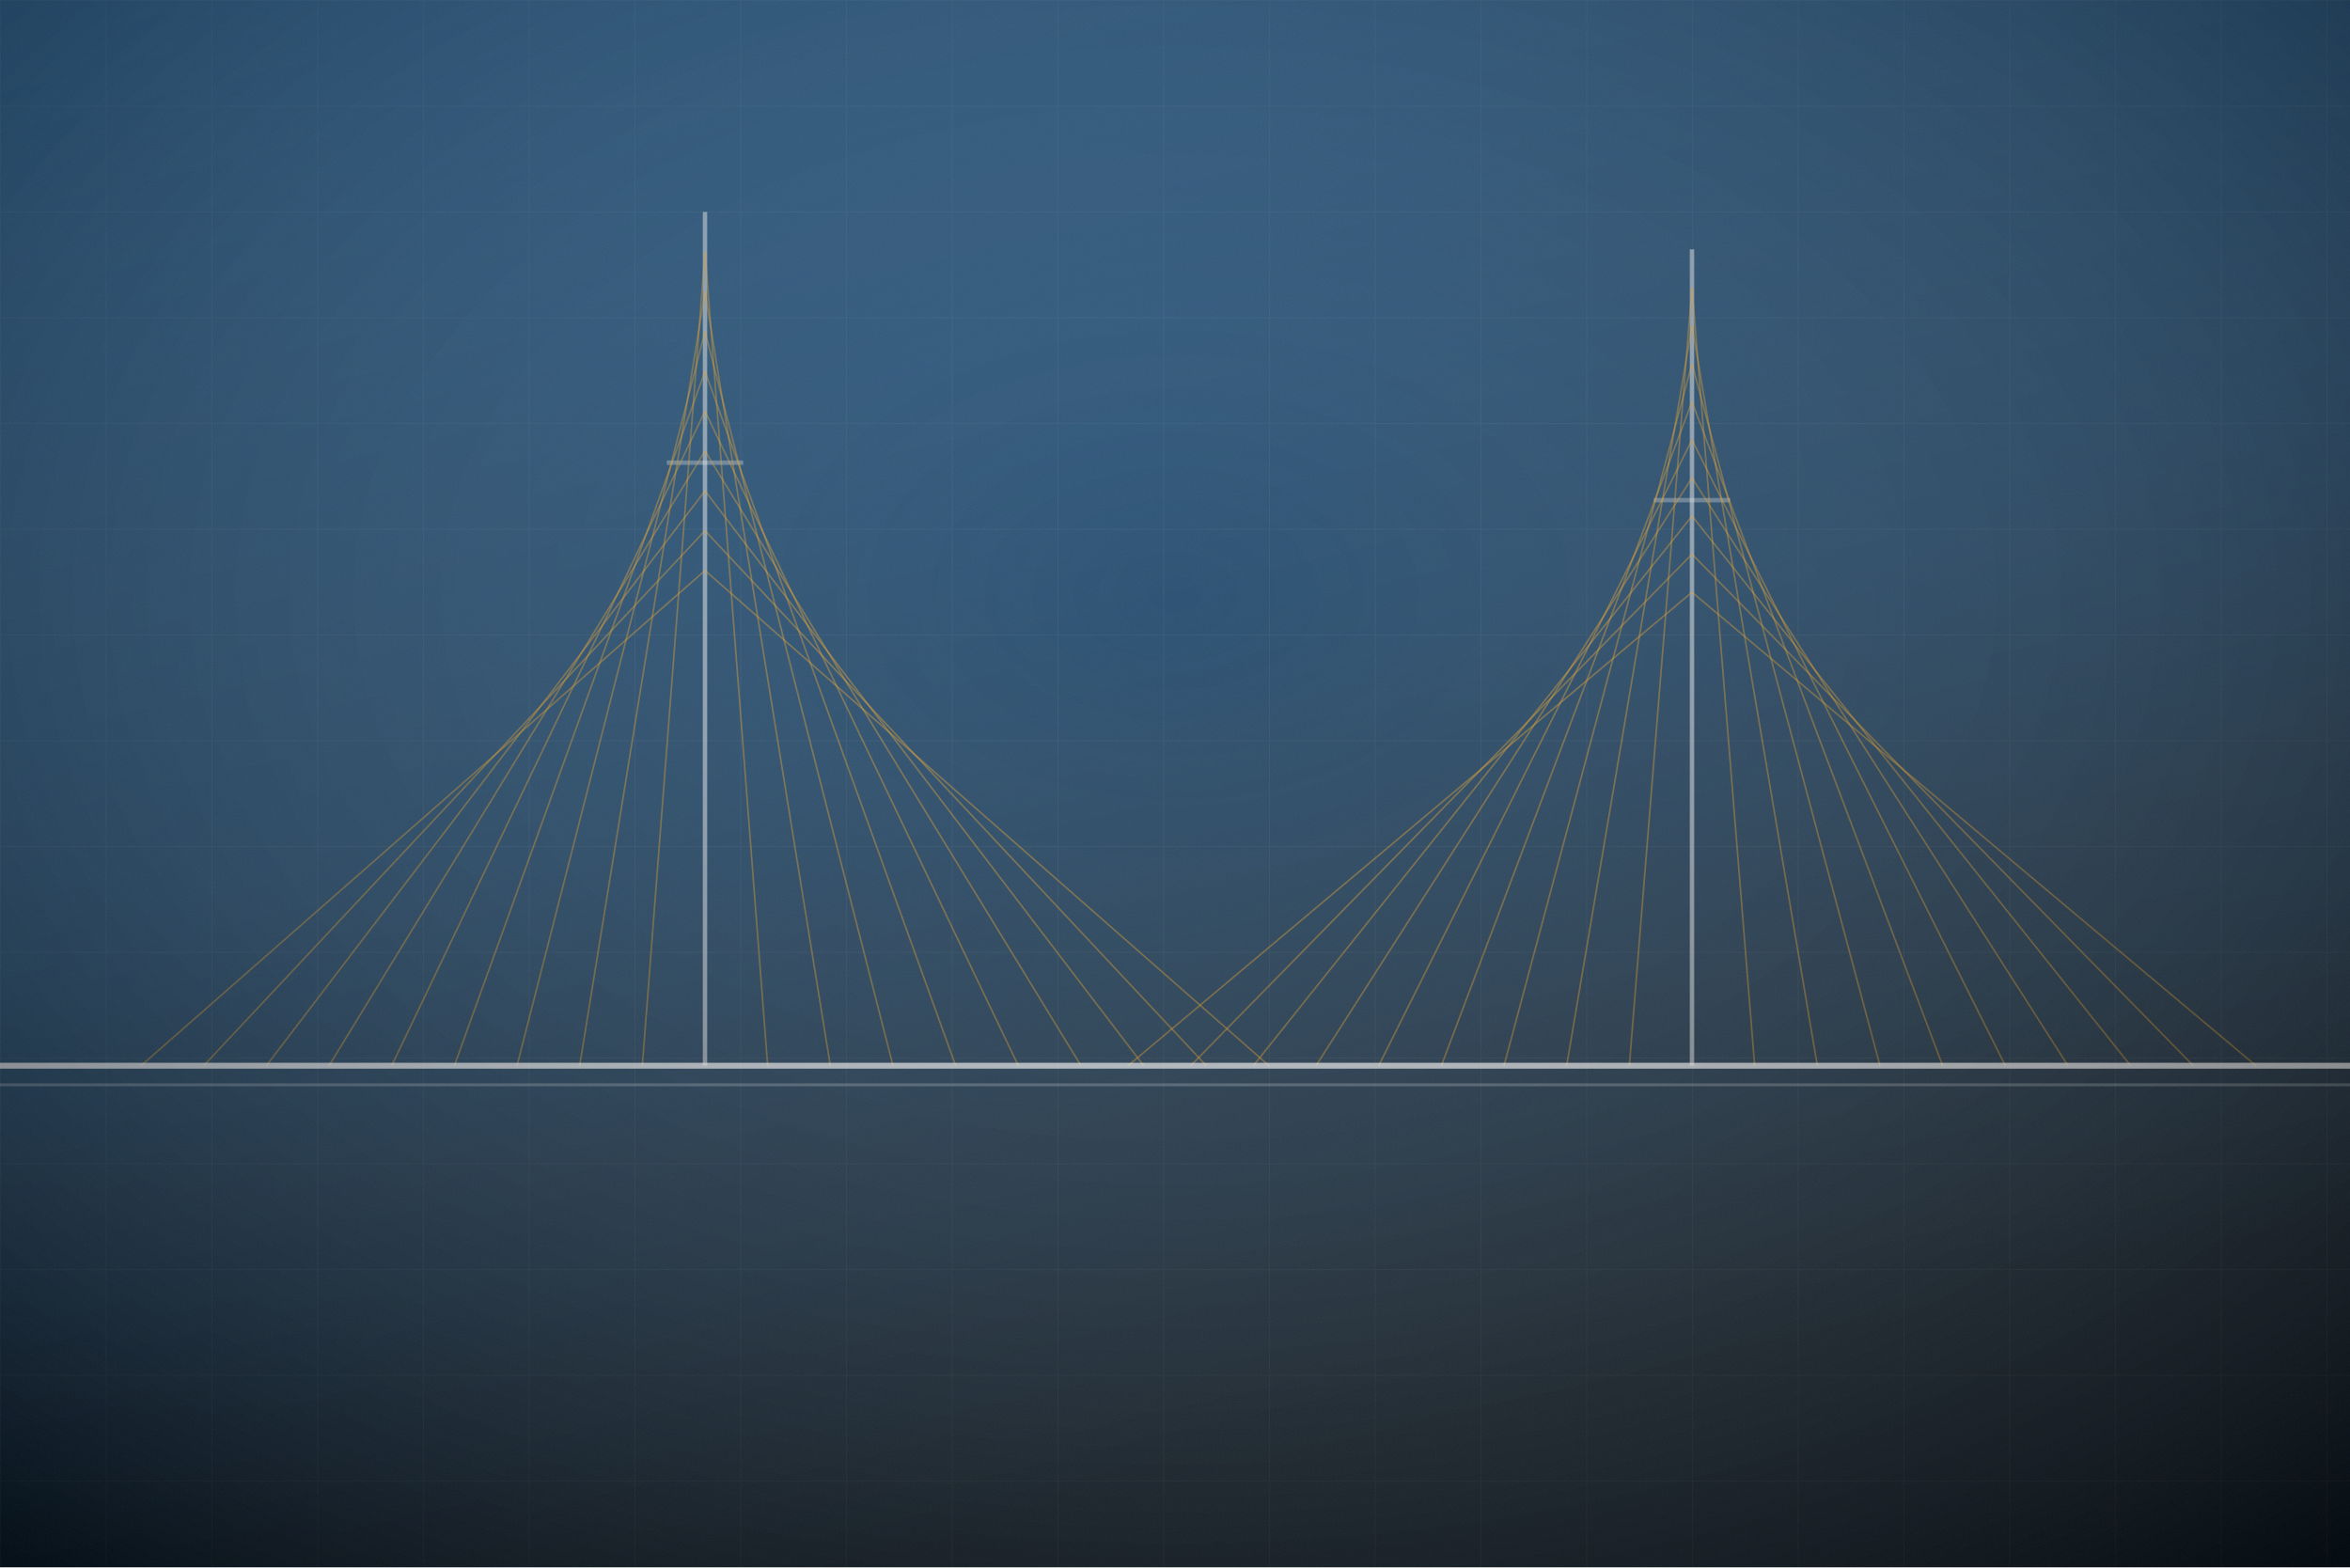
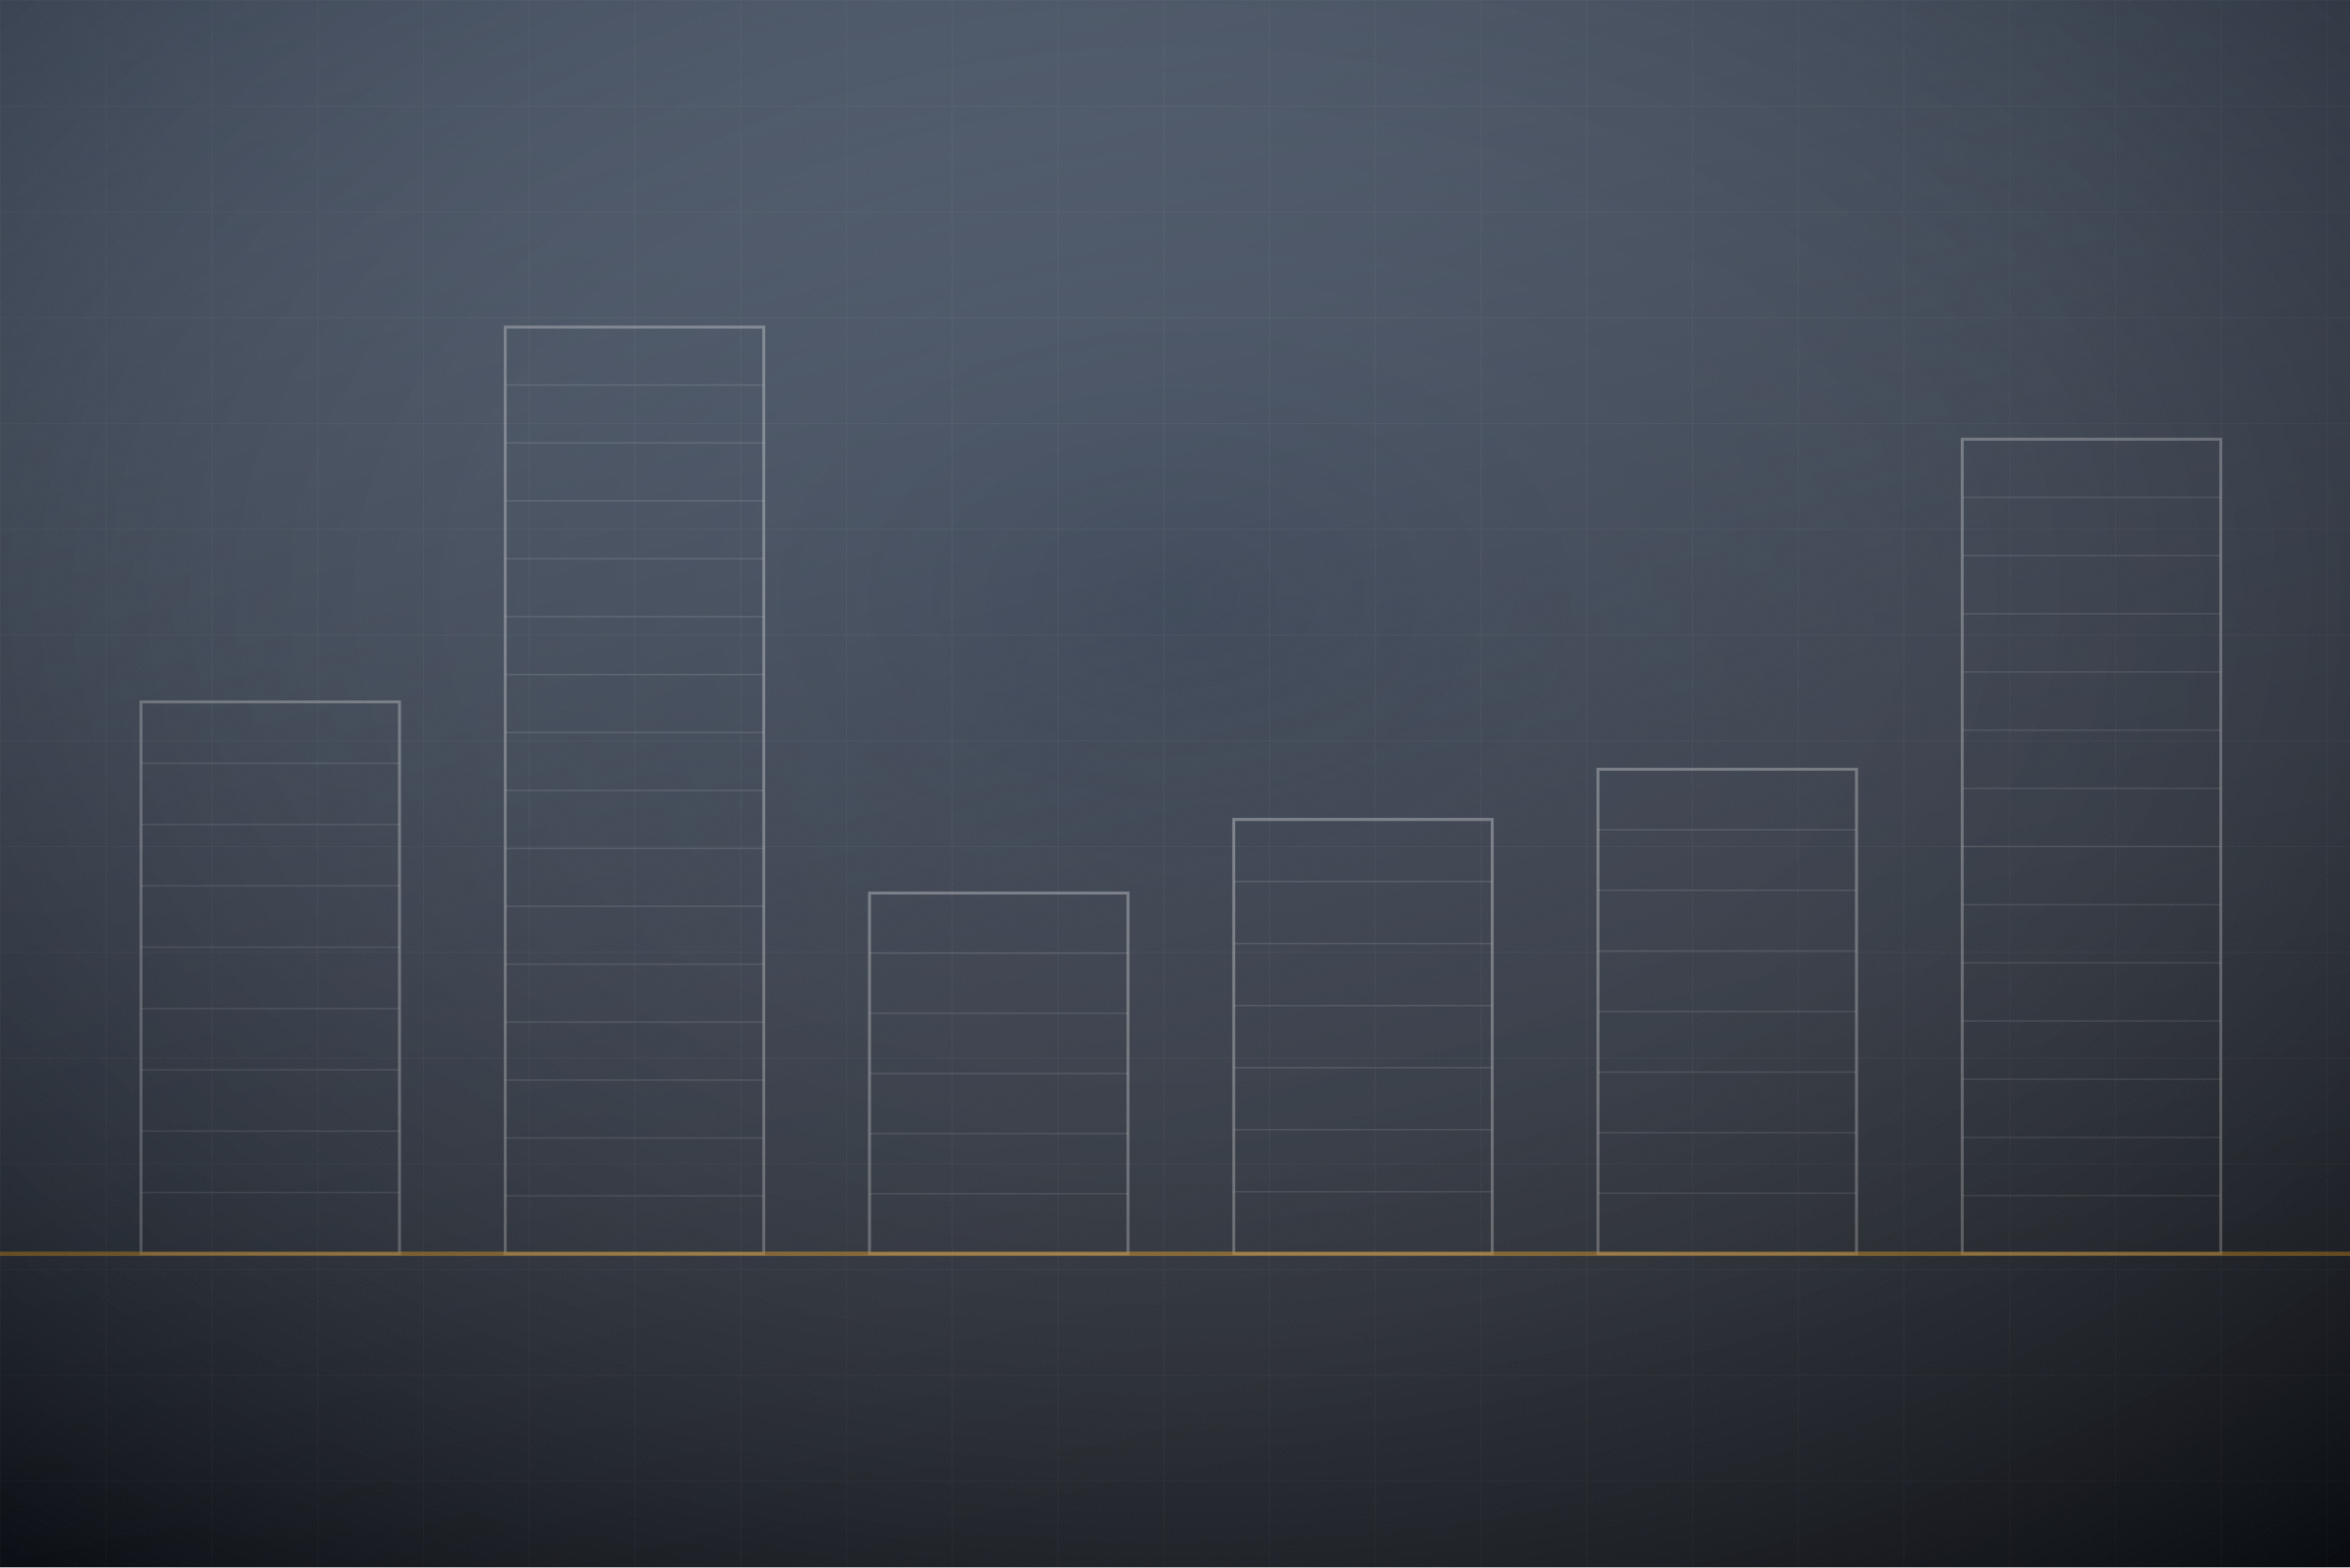
- <svg xmlns="http://www.w3.org/2000/svg" width="1600" height="1067" viewBox="0 0 1600 1067" role="img" aria-label="Meridian Construct">
+ <svg xmlns="http://www.w3.org/2000/svg" width="1600" height="1067" viewBox="0 0 1600 1067" role="img" aria-label="Universal Structural Steel">
  <defs>
    <linearGradient id="gvid01" x1="0" y1="0" x2="0.35" y2="1">
-       <stop offset="0%" stop-color="#0f4c81" />
-       <stop offset="55%" stop-color="#0a3459" />
-       <stop offset="100%" stop-color="#04121e" />
+       <stop offset="0%" stop-color="#3b4c66" />
+       <stop offset="55%" stop-color="#1e293b" />
+       <stop offset="100%" stop-color="#0c111c" />
    </linearGradient>
    <radialGradient id="vvid01" cx="50%" cy="38%" r="78%">
      <stop offset="0%" stop-color="#fff" stop-opacity="0.14" />
      <stop offset="100%" stop-color="#000" stop-opacity="0.5" />
    </radialGradient>
    <pattern id="pvid01" width="72" height="72" patternUnits="userSpaceOnUse">
      <path d="M72 0 L0 0 0 72" fill="none" stroke="rgba(255,255,255,.055)" stroke-width="1" />
    </pattern>
    <filter id="nvid01">
      <feTurbulence type="fractalNoise" baseFrequency="0.9" numOctaves="3" />
      <feColorMatrix type="saturate" values="0" />
    </filter>
  </defs>
  <rect width="1600" height="1067" fill="url(#gvid01)" />
  <rect width="1600" height="1067" fill="url(#pvid01)" />
-   <line x1="480" y1="144.274" x2="480" y2="725.56" stroke="rgba(255,255,255,.5)" stroke-width="3" />
-   <line x1="454" y1="314.994" x2="506" y2="314.994" stroke="rgba(255,255,255,.32)" stroke-width="3" />
-   <line x1="480" y1="171.401" x2="437.333" y2="725.56" stroke="rgba(245,158,11,.4)" stroke-width="1.1" />
-   <line x1="480" y1="171.401" x2="522.667" y2="725.56" stroke="rgba(245,158,11,.4)" stroke-width="1.1" />
-   <line x1="480" y1="198.528" x2="394.667" y2="725.56" stroke="rgba(245,158,11,.4)" stroke-width="1.1" />
-   <line x1="480" y1="198.528" x2="565.333" y2="725.56" stroke="rgba(245,158,11,.4)" stroke-width="1.1" />
-   <line x1="480" y1="225.654" x2="352" y2="725.56" stroke="rgba(245,158,11,.4)" stroke-width="1.1" />
-   <line x1="480" y1="225.654" x2="608" y2="725.56" stroke="rgba(245,158,11,.4)" stroke-width="1.1" />
-   <line x1="480" y1="252.781" x2="309.333" y2="725.56" stroke="rgba(245,158,11,.4)" stroke-width="1.1" />
-   <line x1="480" y1="252.781" x2="650.667" y2="725.56" stroke="rgba(245,158,11,.4)" stroke-width="1.1" />
-   <line x1="480" y1="279.908" x2="266.667" y2="725.56" stroke="rgba(245,158,11,.4)" stroke-width="1.1" />
-   <line x1="480" y1="279.908" x2="693.333" y2="725.56" stroke="rgba(245,158,11,.4)" stroke-width="1.1" />
-   <line x1="480" y1="307.034" x2="224" y2="725.56" stroke="rgba(245,158,11,.4)" stroke-width="1.1" />
-   <line x1="480" y1="307.034" x2="736" y2="725.56" stroke="rgba(245,158,11,.4)" stroke-width="1.1" />
-   <line x1="480" y1="334.161" x2="181.333" y2="725.56" stroke="rgba(245,158,11,.4)" stroke-width="1.1" />
-   <line x1="480" y1="334.161" x2="778.667" y2="725.56" stroke="rgba(245,158,11,.4)" stroke-width="1.1" />
-   <line x1="480" y1="361.288" x2="138.667" y2="725.56" stroke="rgba(245,158,11,.4)" stroke-width="1.1" />
-   <line x1="480" y1="361.288" x2="821.333" y2="725.56" stroke="rgba(245,158,11,.4)" stroke-width="1.1" />
-   <line x1="480" y1="388.414" x2="96" y2="725.56" stroke="rgba(245,158,11,.4)" stroke-width="1.1" />
-   <line x1="480" y1="388.414" x2="864" y2="725.56" stroke="rgba(245,158,11,.4)" stroke-width="1.1" />
-   <line x1="1152" y1="169.792" x2="1152" y2="725.56" stroke="rgba(255,255,255,.5)" stroke-width="3" />
-   <line x1="1126" y1="340.512" x2="1178" y2="340.512" stroke="rgba(255,255,255,.32)" stroke-width="3" />
-   <line x1="1152" y1="195.728" x2="1109.333" y2="725.56" stroke="rgba(245,158,11,.4)" stroke-width="1.1" />
-   <line x1="1152" y1="195.728" x2="1194.667" y2="725.56" stroke="rgba(245,158,11,.4)" stroke-width="1.1" />
-   <line x1="1152" y1="221.664" x2="1066.667" y2="725.56" stroke="rgba(245,158,11,.4)" stroke-width="1.1" />
-   <line x1="1152" y1="221.664" x2="1237.333" y2="725.56" stroke="rgba(245,158,11,.4)" stroke-width="1.1" />
-   <line x1="1152" y1="247.6" x2="1024" y2="725.56" stroke="rgba(245,158,11,.4)" stroke-width="1.1" />
-   <line x1="1152" y1="247.6" x2="1280" y2="725.56" stroke="rgba(245,158,11,.4)" stroke-width="1.1" />
-   <line x1="1152" y1="273.536" x2="981.333" y2="725.56" stroke="rgba(245,158,11,.4)" stroke-width="1.1" />
-   <line x1="1152" y1="273.536" x2="1322.667" y2="725.56" stroke="rgba(245,158,11,.4)" stroke-width="1.1" />
-   <line x1="1152" y1="299.471" x2="938.667" y2="725.56" stroke="rgba(245,158,11,.4)" stroke-width="1.1" />
-   <line x1="1152" y1="299.471" x2="1365.333" y2="725.56" stroke="rgba(245,158,11,.4)" stroke-width="1.1" />
-   <line x1="1152" y1="325.407" x2="896" y2="725.56" stroke="rgba(245,158,11,.4)" stroke-width="1.1" />
-   <line x1="1152" y1="325.407" x2="1408" y2="725.56" stroke="rgba(245,158,11,.4)" stroke-width="1.1" />
-   <line x1="1152" y1="351.343" x2="853.333" y2="725.56" stroke="rgba(245,158,11,.4)" stroke-width="1.1" />
-   <line x1="1152" y1="351.343" x2="1450.667" y2="725.56" stroke="rgba(245,158,11,.4)" stroke-width="1.1" />
-   <line x1="1152" y1="377.279" x2="810.667" y2="725.56" stroke="rgba(245,158,11,.4)" stroke-width="1.1" />
-   <line x1="1152" y1="377.279" x2="1493.333" y2="725.56" stroke="rgba(245,158,11,.4)" stroke-width="1.1" />
-   <line x1="1152" y1="403.215" x2="768" y2="725.56" stroke="rgba(245,158,11,.4)" stroke-width="1.1" />
-   <line x1="1152" y1="403.215" x2="1536" y2="725.56" stroke="rgba(245,158,11,.4)" stroke-width="1.1" />
-   <line x1="0" y1="725.56" x2="1600" y2="725.56" stroke="rgba(255,255,255,.72)" stroke-width="4" />
-   <line x1="0" y1="738.56" x2="1600" y2="738.56" stroke="rgba(255,255,255,.24)" stroke-width="2" />
+   <rect x="96" y="477.856" width="176" height="375.744" fill="none" stroke="rgba(255,255,255,.34)" stroke-width="2" />
+   <line x1="96" y1="519.606" x2="272" y2="519.606" stroke="rgba(255,255,255,.13)" stroke-width="1" />
+   <line x1="96" y1="561.355" x2="272" y2="561.355" stroke="rgba(255,255,255,.13)" stroke-width="1" />
+   <line x1="96" y1="603.104" x2="272" y2="603.104" stroke="rgba(255,255,255,.13)" stroke-width="1" />
+   <line x1="96" y1="644.853" x2="272" y2="644.853" stroke="rgba(255,255,255,.13)" stroke-width="1" />
+   <line x1="96" y1="686.603" x2="272" y2="686.603" stroke="rgba(255,255,255,.13)" stroke-width="1" />
+   <line x1="96" y1="728.352" x2="272" y2="728.352" stroke="rgba(255,255,255,.13)" stroke-width="1" />
+   <line x1="96" y1="770.101" x2="272" y2="770.101" stroke="rgba(255,255,255,.13)" stroke-width="1" />
+   <line x1="96" y1="811.851" x2="272" y2="811.851" stroke="rgba(255,255,255,.13)" stroke-width="1" />
+   <rect x="344" y="222.676" width="176" height="630.924" fill="none" stroke="rgba(255,255,255,.34)" stroke-width="2" />
+   <line x1="344" y1="262.109" x2="520" y2="262.109" stroke="rgba(255,255,255,.13)" stroke-width="1" />
+   <line x1="344" y1="301.542" x2="520" y2="301.542" stroke="rgba(255,255,255,.13)" stroke-width="1" />
+   <line x1="344" y1="340.975" x2="520" y2="340.975" stroke="rgba(255,255,255,.13)" stroke-width="1" />
+   <line x1="344" y1="380.407" x2="520" y2="380.407" stroke="rgba(255,255,255,.13)" stroke-width="1" />
+   <line x1="344" y1="419.84" x2="520" y2="419.84" stroke="rgba(255,255,255,.13)" stroke-width="1" />
+   <line x1="344" y1="459.273" x2="520" y2="459.273" stroke="rgba(255,255,255,.13)" stroke-width="1" />
+   <line x1="344" y1="498.706" x2="520" y2="498.706" stroke="rgba(255,255,255,.13)" stroke-width="1" />
+   <line x1="344" y1="538.138" x2="520" y2="538.138" stroke="rgba(255,255,255,.13)" stroke-width="1" />
+   <line x1="344" y1="577.571" x2="520" y2="577.571" stroke="rgba(255,255,255,.13)" stroke-width="1" />
+   <line x1="344" y1="617.004" x2="520" y2="617.004" stroke="rgba(255,255,255,.13)" stroke-width="1" />
+   <line x1="344" y1="656.436" x2="520" y2="656.436" stroke="rgba(255,255,255,.13)" stroke-width="1" />
+   <line x1="344" y1="695.869" x2="520" y2="695.869" stroke="rgba(255,255,255,.13)" stroke-width="1" />
+   <line x1="344" y1="735.302" x2="520" y2="735.302" stroke="rgba(255,255,255,.13)" stroke-width="1" />
+   <line x1="344" y1="774.735" x2="520" y2="774.735" stroke="rgba(255,255,255,.13)" stroke-width="1" />
+   <line x1="344" y1="814.167" x2="520" y2="814.167" stroke="rgba(255,255,255,.13)" stroke-width="1" />
+   <rect x="592" y="608.003" width="176" height="245.597" fill="none" stroke="rgba(255,255,255,.34)" stroke-width="2" />
+   <line x1="592" y1="648.936" x2="768" y2="648.936" stroke="rgba(255,255,255,.13)" stroke-width="1" />
+   <line x1="592" y1="689.869" x2="768" y2="689.869" stroke="rgba(255,255,255,.13)" stroke-width="1" />
+   <line x1="592" y1="730.802" x2="768" y2="730.802" stroke="rgba(255,255,255,.13)" stroke-width="1" />
+   <line x1="592" y1="771.734" x2="768" y2="771.734" stroke="rgba(255,255,255,.13)" stroke-width="1" />
+   <line x1="592" y1="812.667" x2="768" y2="812.667" stroke="rgba(255,255,255,.13)" stroke-width="1" />
+   <rect x="840" y="557.901" width="176" height="295.699" fill="none" stroke="rgba(255,255,255,.34)" stroke-width="2" />
+   <line x1="840" y1="600.144" x2="1016" y2="600.144" stroke="rgba(255,255,255,.13)" stroke-width="1" />
+   <line x1="840" y1="642.386" x2="1016" y2="642.386" stroke="rgba(255,255,255,.13)" stroke-width="1" />
+   <line x1="840" y1="684.629" x2="1016" y2="684.629" stroke="rgba(255,255,255,.13)" stroke-width="1" />
+   <line x1="840" y1="726.872" x2="1016" y2="726.872" stroke="rgba(255,255,255,.13)" stroke-width="1" />
+   <line x1="840" y1="769.115" x2="1016" y2="769.115" stroke="rgba(255,255,255,.13)" stroke-width="1" />
+   <line x1="840" y1="811.357" x2="1016" y2="811.357" stroke="rgba(255,255,255,.13)" stroke-width="1" />
+   <rect x="1088" y="523.714" width="176" height="329.886" fill="none" stroke="rgba(255,255,255,.34)" stroke-width="2" />
+   <line x1="1088" y1="564.95" x2="1264" y2="564.95" stroke="rgba(255,255,255,.13)" stroke-width="1" />
+   <line x1="1088" y1="606.185" x2="1264" y2="606.185" stroke="rgba(255,255,255,.13)" stroke-width="1" />
+   <line x1="1088" y1="647.421" x2="1264" y2="647.421" stroke="rgba(255,255,255,.13)" stroke-width="1" />
+   <line x1="1088" y1="688.657" x2="1264" y2="688.657" stroke="rgba(255,255,255,.13)" stroke-width="1" />
+   <line x1="1088" y1="729.893" x2="1264" y2="729.893" stroke="rgba(255,255,255,.13)" stroke-width="1" />
+   <line x1="1088" y1="771.128" x2="1264" y2="771.128" stroke="rgba(255,255,255,.13)" stroke-width="1" />
+   <line x1="1088" y1="812.364" x2="1264" y2="812.364" stroke="rgba(255,255,255,.13)" stroke-width="1" />
+   <rect x="1336" y="299.022" width="176" height="554.578" fill="none" stroke="rgba(255,255,255,.34)" stroke-width="2" />
+   <line x1="1336" y1="338.635" x2="1512" y2="338.635" stroke="rgba(255,255,255,.13)" stroke-width="1" />
+   <line x1="1336" y1="378.248" x2="1512" y2="378.248" stroke="rgba(255,255,255,.13)" stroke-width="1" />
+   <line x1="1336" y1="417.86" x2="1512" y2="417.86" stroke="rgba(255,255,255,.13)" stroke-width="1" />
+   <line x1="1336" y1="457.473" x2="1512" y2="457.473" stroke="rgba(255,255,255,.13)" stroke-width="1" />
+   <line x1="1336" y1="497.086" x2="1512" y2="497.086" stroke="rgba(255,255,255,.13)" stroke-width="1" />
+   <line x1="1336" y1="536.698" x2="1512" y2="536.698" stroke="rgba(255,255,255,.13)" stroke-width="1" />
+   <line x1="1336" y1="576.311" x2="1512" y2="576.311" stroke="rgba(255,255,255,.13)" stroke-width="1" />
+   <line x1="1336" y1="615.924" x2="1512" y2="615.924" stroke="rgba(255,255,255,.13)" stroke-width="1" />
+   <line x1="1336" y1="655.536" x2="1512" y2="655.536" stroke="rgba(255,255,255,.13)" stroke-width="1" />
+   <line x1="1336" y1="695.149" x2="1512" y2="695.149" stroke="rgba(255,255,255,.13)" stroke-width="1" />
+   <line x1="1336" y1="734.762" x2="1512" y2="734.762" stroke="rgba(255,255,255,.13)" stroke-width="1" />
+   <line x1="1336" y1="774.375" x2="1512" y2="774.375" stroke="rgba(255,255,255,.13)" stroke-width="1" />
+   <line x1="1336" y1="813.987" x2="1512" y2="813.987" stroke="rgba(255,255,255,.13)" stroke-width="1" />
+   <line x1="0" y1="853.6" x2="1600" y2="853.6" stroke="rgba(245,158,11,.55)" stroke-width="3" />
  <rect width="1600" height="1067" fill="url(#vvid01)" />
  <rect width="1600" height="1067" filter="url(#nvid01)" opacity="0.045" />
</svg>
